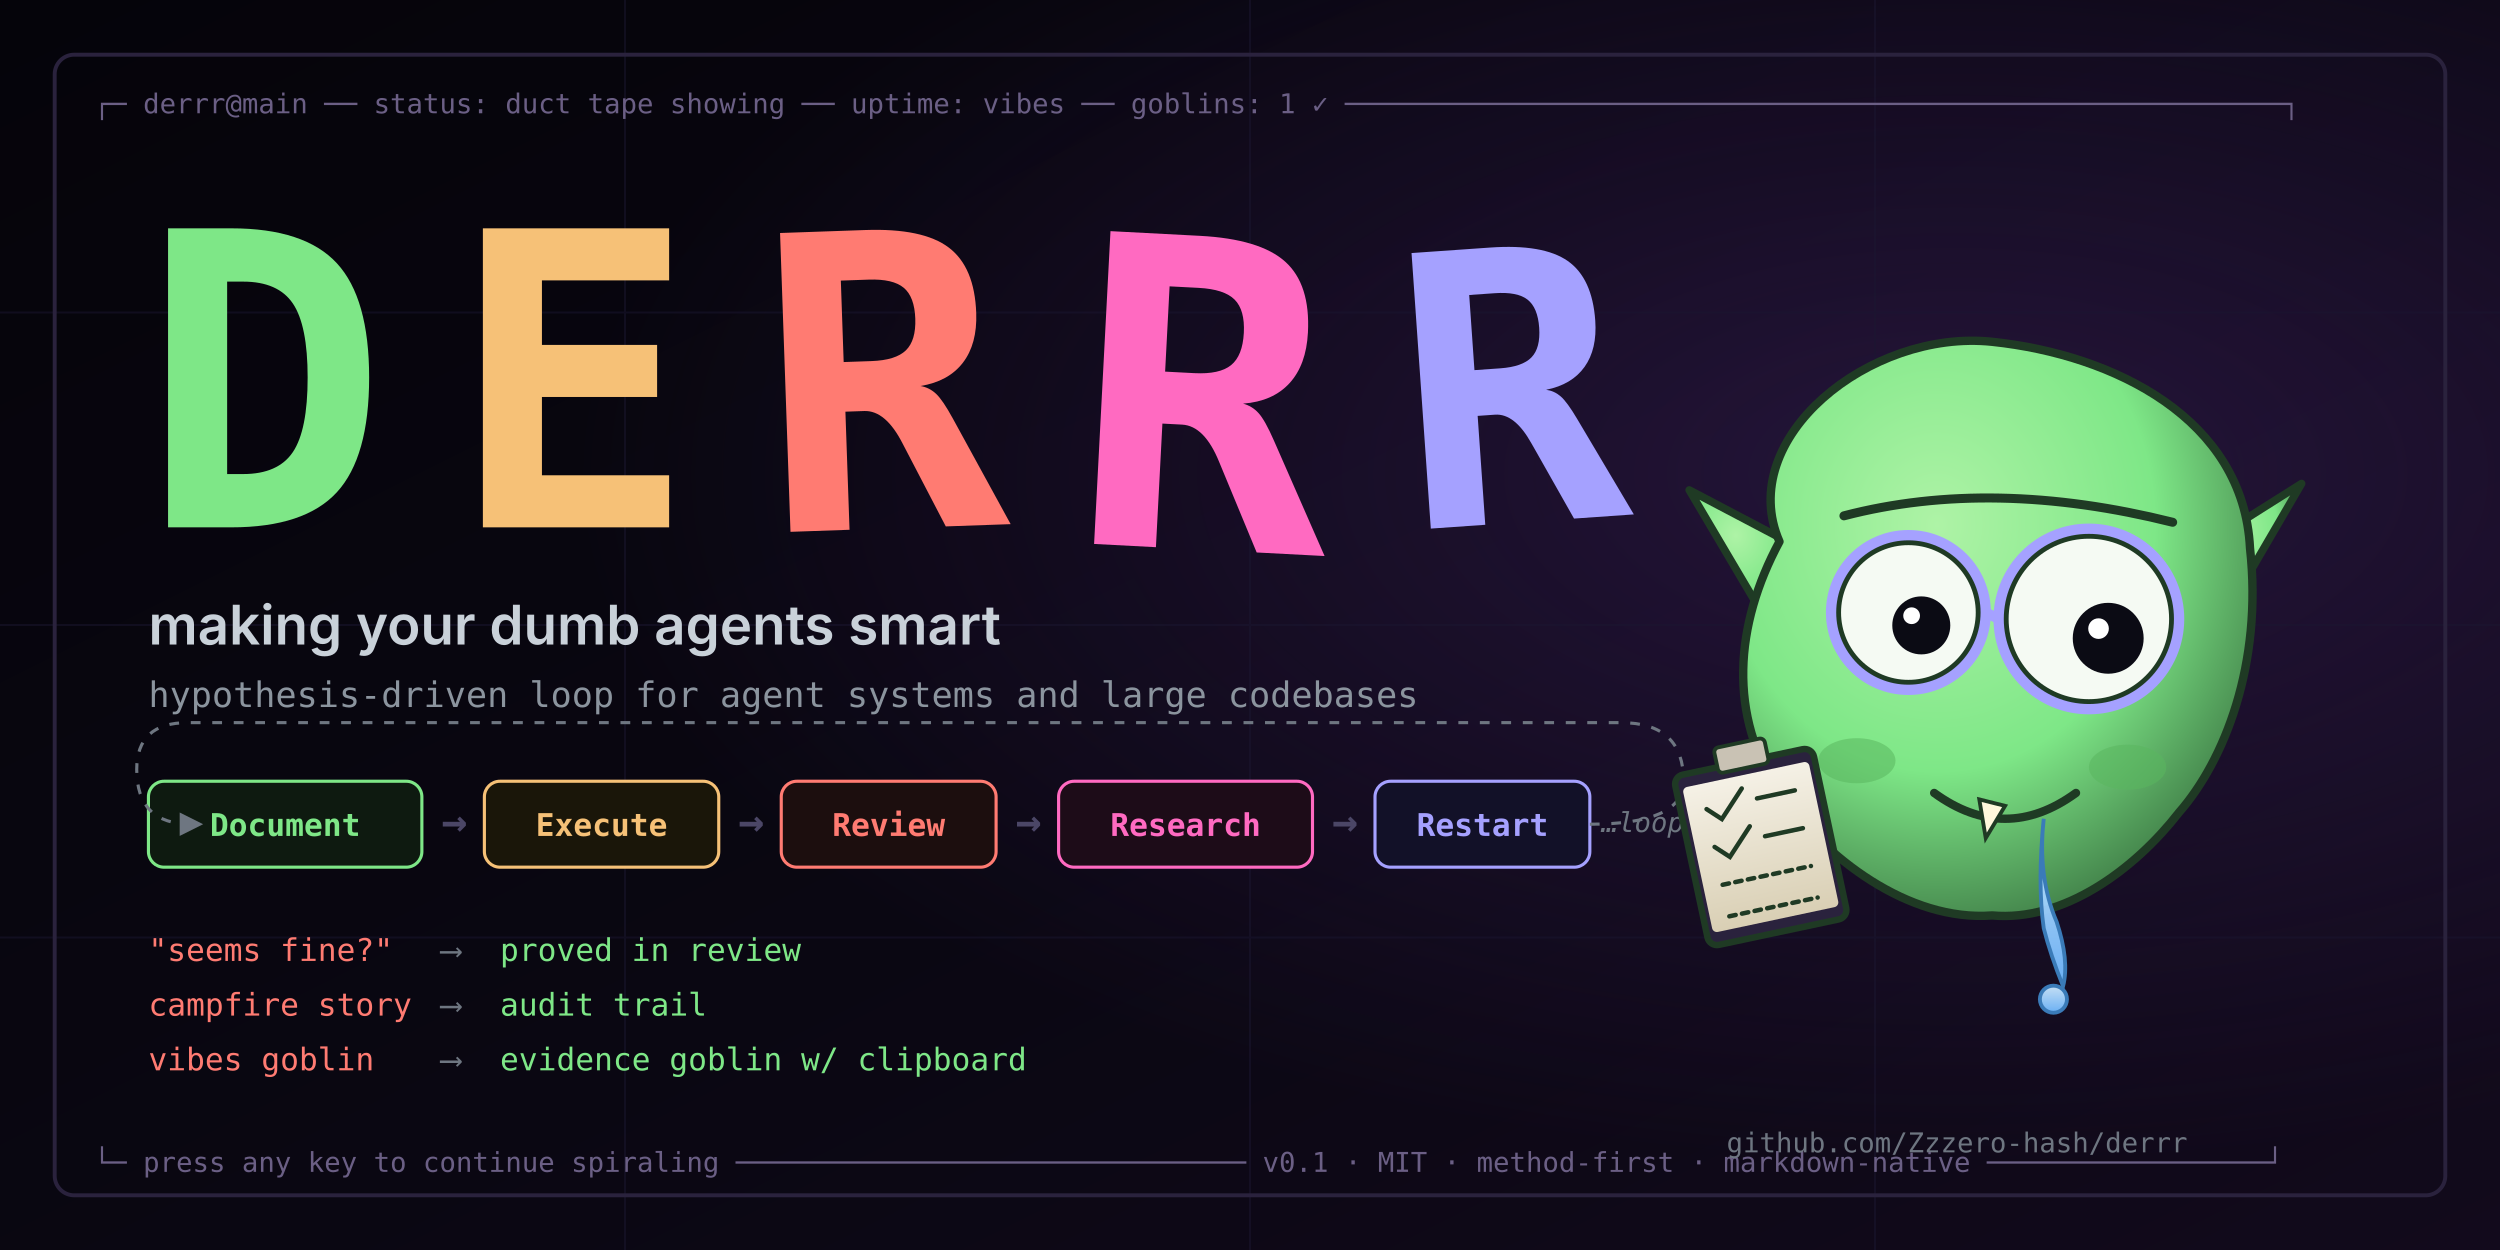
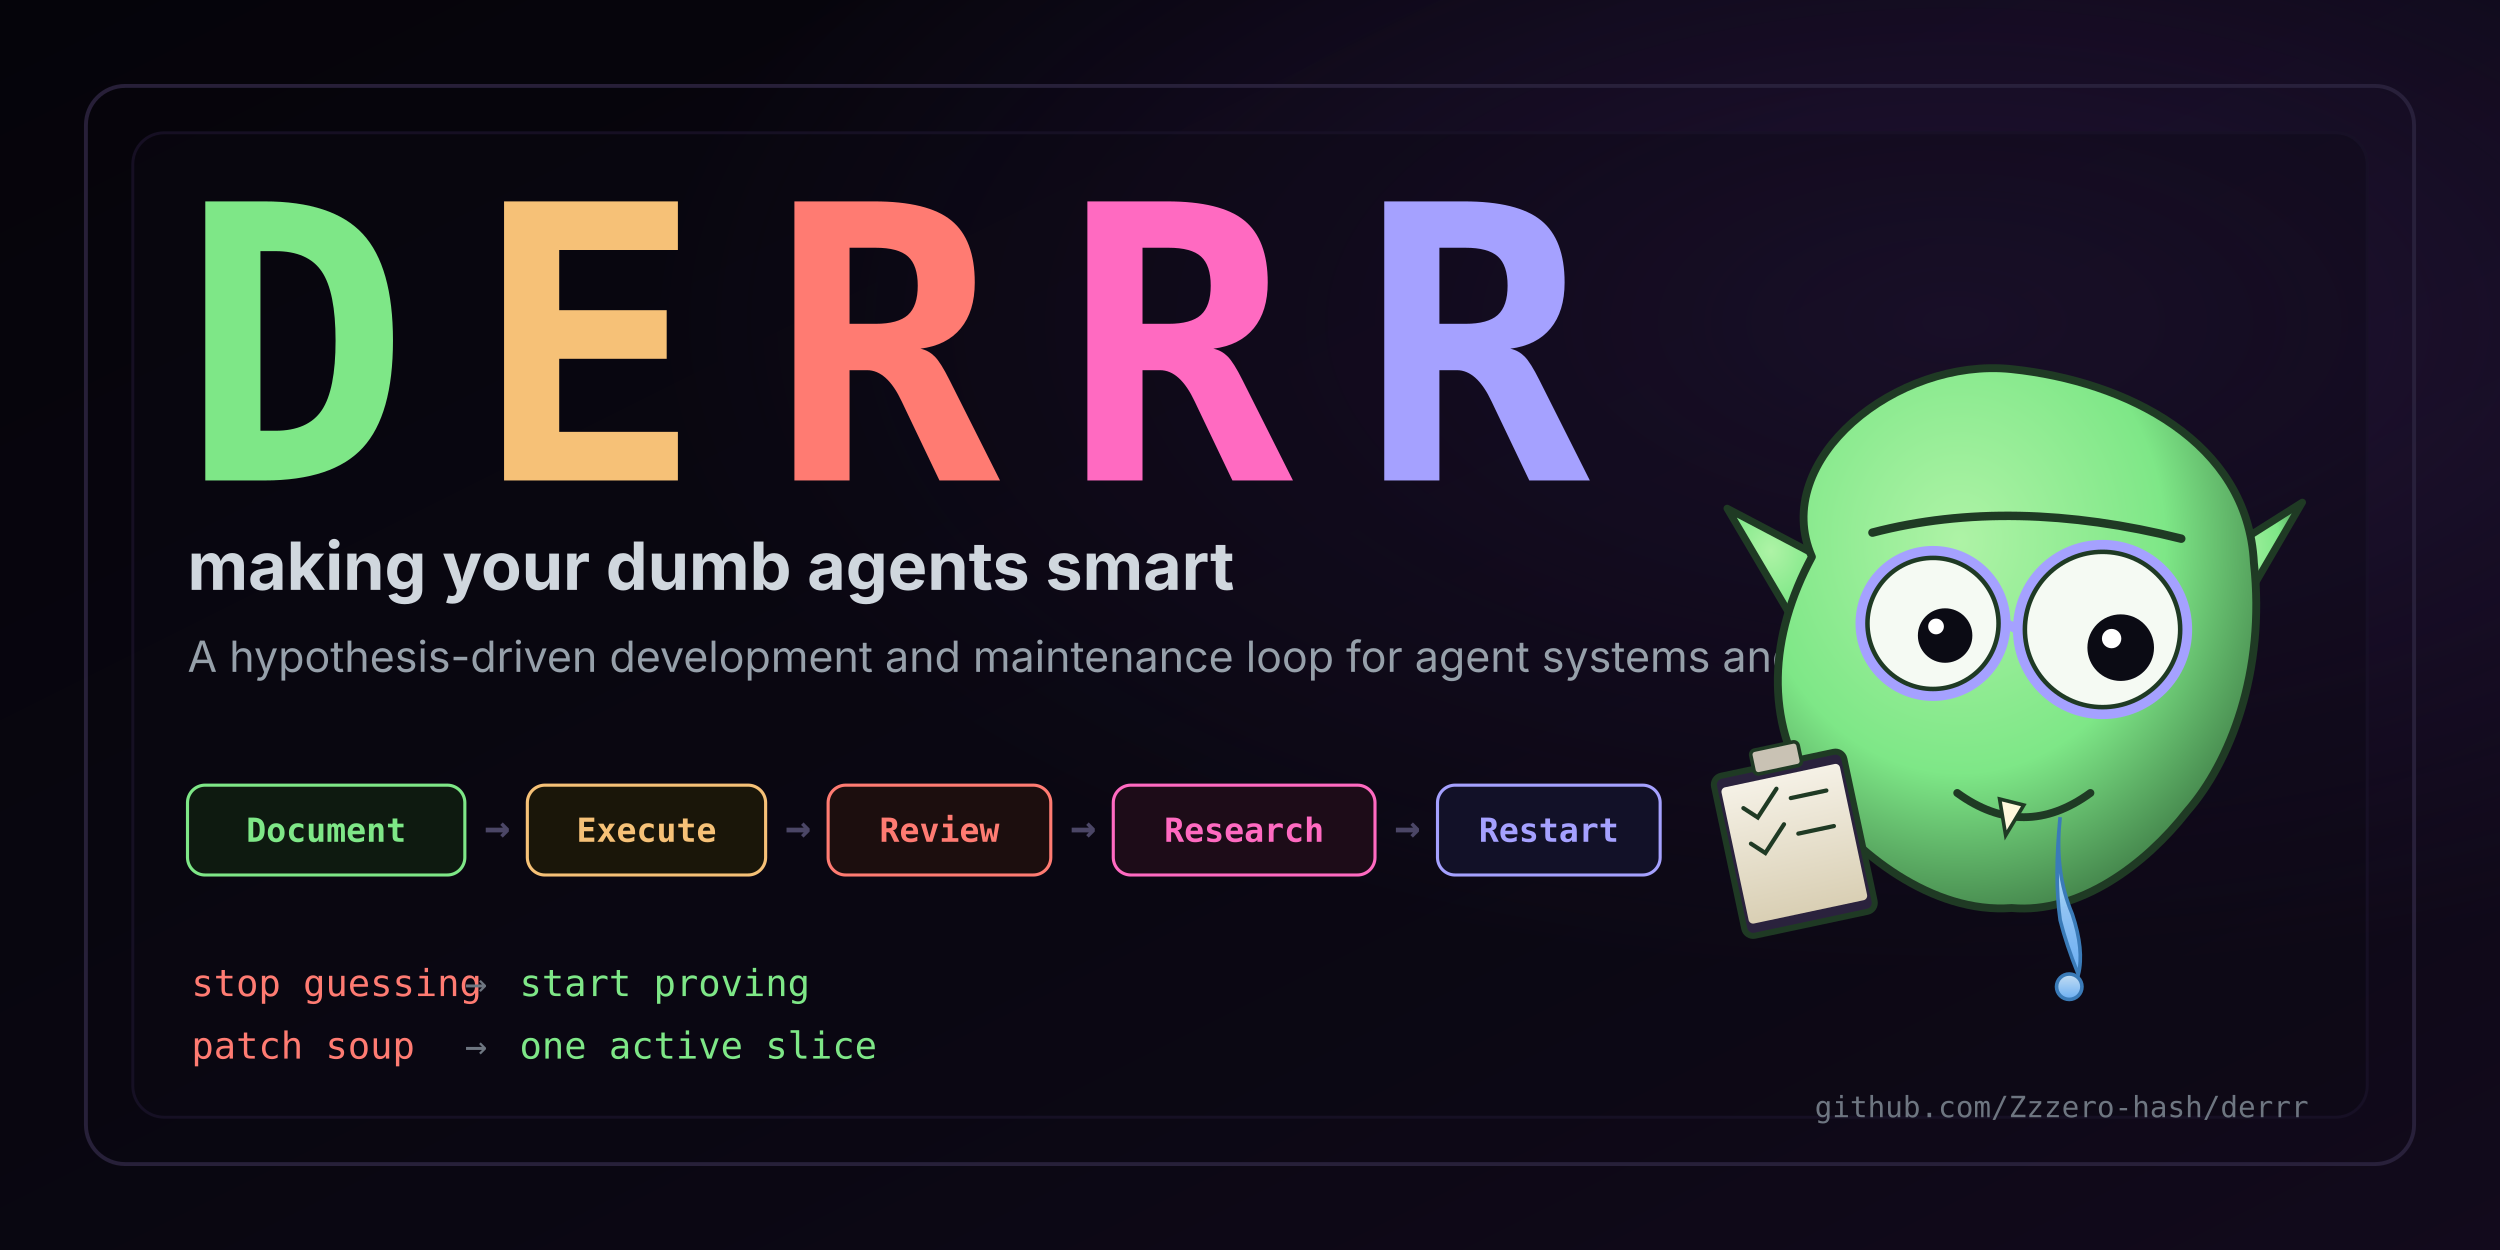
<svg xmlns="http://www.w3.org/2000/svg" viewBox="0 0 1280 640" role="img" aria-labelledby="derrrOgTitle derrrOgDesc">
  <defs>
-     <linearGradient id="ogBg" x1="0" y1="0" x2="1" y2="1">
+     <linearGradient id="bg" x1="0" y1="0" x2="1" y2="1">
      <stop offset="0%" stop-color="#05040a" />
-       <stop offset="55%" stop-color="#0a0712" />
+       <stop offset="58%" stop-color="#0a0712" />
      <stop offset="100%" stop-color="#120a1c" />
    </linearGradient>
-     <radialGradient id="ogGlow" cx="78%" cy="38%" r="55%">
-       <stop offset="0%" stop-color="#3a1f5a" stop-opacity="0.55" />
+     <radialGradient id="glow" cx="78%" cy="26%" r="52%">
+       <stop offset="0%" stop-color="#3a1f5a" stop-opacity="0.48" />
      <stop offset="100%" stop-color="#3a1f5a" stop-opacity="0" />
    </radialGradient>
-     <radialGradient id="ogSkin" cx="38%" cy="32%" r="78%">
+     <radialGradient id="skin" cx="38%" cy="32%" r="78%">
      <stop offset="0%" stop-color="#aef3a6" />
      <stop offset="55%" stop-color="#7ee787" />
      <stop offset="100%" stop-color="#356b3c" />
    </radialGradient>
-     <linearGradient id="ogDrool" x1="0" y1="0" x2="0" y2="1">
+     <linearGradient id="drool" x1="0" y1="0" x2="0" y2="1">
      <stop offset="0%" stop-color="#cfeaff" stop-opacity="0.95" />
      <stop offset="100%" stop-color="#6fb8ff" stop-opacity="0.95" />
    </linearGradient>
-     <linearGradient id="ogPaper" x1="0" y1="0" x2="0" y2="1">
+     <linearGradient id="paper" x1="0" y1="0" x2="0" y2="1">
      <stop offset="0%" stop-color="#f5f1e6" />
      <stop offset="100%" stop-color="#d9cfb4" />
    </linearGradient>
    <style>
      .mono { font-family: ui-monospace,"JetBrains Mono","Fira Code","SF Mono",Menlo,Consolas,monospace; }
      .sans { font-family: ui-sans-serif,system-ui,-apple-system,"Segoe UI",Inter,sans-serif; }
    </style>
  </defs>
-   <rect width="1280" height="640" fill="url(#ogBg)" />
-   <rect width="1280" height="640" fill="url(#ogGlow)" />
-   <g stroke="#1a1530" stroke-width="1" opacity="0.5">
-     <path d="M0 160H1280M0 320H1280M0 480H1280" />
-     <path d="M320 0V640M640 0V640M960 0V640" />
+   <rect width="1280" height="640" rx="0" fill="url(#bg)" />
+   <rect width="1280" height="640" rx="0" fill="url(#glow)" />
+   <g opacity="0.9">
+     <rect x="44" y="44" width="1192" height="552" rx="20" fill="none" stroke="#2a223d" stroke-width="2" />
+     <rect x="68" y="68" width="1144" height="504" rx="16" fill="#0b0915" fill-opacity="0.42" stroke="#171126" stroke-width="1.5" />
  </g>
-   <rect x="28" y="28" width="1224" height="584" rx="10" fill="none" stroke="#2a223d" stroke-width="2" />
-   <g class="mono" font-size="14" fill="#6b5f85">
-     <text x="48" y="58">┌─ derrr@main ── status: duct tape showing ── uptime: vibes ── goblins: 1 ✓ ─────────────────────────────────────────────────────────┐</text>
-     <text x="48" y="600">└─ press any key to continue spiraling ─────────────────────────────── v0.1 · MIT · method-first · markdown-native ─────────────────┘</text>
+   <g class="mono" font-weight="900" font-size="196" letter-spacing="-8">
+     <text x="92" y="246" fill="#7ee787">D</text>
+     <text x="242" y="246" fill="#f6c177">E</text>
+     <text x="394" y="246" fill="#ff7b72">R</text>
+     <text x="544" y="246" fill="#ff6ac1">R</text>
+     <text x="696" y="246" fill="#a5a1ff">R</text>
  </g>
-   <g class="mono" font-weight="900" font-size="210" letter-spacing="-8">
-     <text x="72" y="270" fill="#7ee787">D</text>
-     <text x="230" y="270" fill="#f6c177">E</text>
-     <text x="390" y="270" fill="#ff7b72" transform="rotate(-2 470 240)">R</text>
-     <text x="548" y="282" fill="#ff6ac1" transform="rotate(3 628 240)" font-size="220">R</text>
-     <text x="718" y="266" fill="#a5a1ff" transform="rotate(-4 798 240)" font-size="194">R</text>
+   <g class="sans" fill="#d0d7de">
+     <text x="96" y="302" font-size="34" font-weight="700">making your dumb agents smart</text>
+     <text x="96" y="344" font-size="22" fill="#96a0aa">A hypothesis-driven development and maintenance loop for agent systems and large codebases.</text>
  </g>
-   <g class="sans" font-size="28" fill="#c9d1d9" font-weight="600">
-     <text x="76" y="330">making your dumb agents smart</text>
-   </g>
-   <g class="mono" font-size="18" fill="#8b949e">
-     <text x="76" y="362">hypothesis-driven loop for agent systems and large codebases</text>
-   </g>
-   <g transform="translate(76 400)" class="mono" font-size="16" font-weight="700">
+   <g transform="translate(96 402)" class="mono" font-size="17" font-weight="700">
    <g>
-       <rect x="0" y="0" width="140" height="44" rx="8" fill="#0e1a10" stroke="#7ee787" stroke-width="1.6" />
-       <text x="70" y="28" text-anchor="middle" fill="#7ee787">Document</text>
+       <rect x="0" y="0" width="142" height="46" rx="9" fill="#0e1a10" stroke="#7ee787" stroke-width="1.6" />
+       <text x="71" y="29" text-anchor="middle" fill="#7ee787">Document</text>
    </g>
-     <text x="150" y="28" fill="#4b4666" font-size="22">→</text>
-     <g transform="translate(172 0)">
-       <rect x="0" y="0" width="120" height="44" rx="8" fill="#1a1609" stroke="#f6c177" stroke-width="1.6" />
-       <text x="60" y="28" text-anchor="middle" fill="#f6c177">Execute</text>
+     <text x="152" y="29" fill="#4b4666" font-size="22">→</text>
+     <g transform="translate(174 0)">
+       <rect x="0" y="0" width="122" height="46" rx="9" fill="#1a1609" stroke="#f6c177" stroke-width="1.6" />
+       <text x="61" y="29" text-anchor="middle" fill="#f6c177">Execute</text>
    </g>
-     <text x="302" y="28" fill="#4b4666" font-size="22">→</text>
-     <g transform="translate(324 0)">
-       <rect x="0" y="0" width="110" height="44" rx="8" fill="#1c0e0e" stroke="#ff7b72" stroke-width="1.6" />
-       <text x="55" y="28" text-anchor="middle" fill="#ff7b72">Review</text>
+     <text x="306" y="29" fill="#4b4666" font-size="22">→</text>
+     <g transform="translate(328 0)">
+       <rect x="0" y="0" width="114" height="46" rx="9" fill="#1c0e0e" stroke="#ff7b72" stroke-width="1.6" />
+       <text x="57" y="29" text-anchor="middle" fill="#ff7b72">Review</text>
    </g>
-     <text x="444" y="28" fill="#4b4666" font-size="22">→</text>
-     <g transform="translate(466 0)">
-       <rect x="0" y="0" width="130" height="44" rx="8" fill="#1d0c18" stroke="#ff6ac1" stroke-width="1.6" />
-       <text x="65" y="28" text-anchor="middle" fill="#ff6ac1">Research</text>
+     <text x="452" y="29" fill="#4b4666" font-size="22">→</text>
+     <g transform="translate(474 0)">
+       <rect x="0" y="0" width="134" height="46" rx="9" fill="#1d0c18" stroke="#ff6ac1" stroke-width="1.6" />
+       <text x="67" y="29" text-anchor="middle" fill="#ff6ac1">Research</text>
    </g>
-     <text x="606" y="28" fill="#4b4666" font-size="22">→</text>
-     <g transform="translate(628 0)">
-       <rect x="0" y="0" width="110" height="44" rx="8" fill="#121128" stroke="#a5a1ff" stroke-width="1.6" />
-       <text x="55" y="28" text-anchor="middle" fill="#a5a1ff">Restart</text>
+     <text x="618" y="29" fill="#4b4666" font-size="22">→</text>
+     <g transform="translate(640 0)">
+       <rect x="0" y="0" width="114" height="46" rx="9" fill="#121128" stroke="#a5a1ff" stroke-width="1.6" />
+       <text x="57" y="29" text-anchor="middle" fill="#a5a1ff">Restart</text>
    </g>
  </g>
-   <g stroke="#6e7681" stroke-width="1.6" fill="none">
-     <path d="M814 422 Q862 422 862 400 Q862 370 830 370 L96 370 Q70 370 70 394 Q70 422 98 422" stroke-dasharray="5 6" />
-     <polygon points="92,416 104,422 92,428" fill="#6e7681" stroke="none" />
+   <g class="mono" font-size="19">
+     <text x="98" y="510" fill="#ff7b72">stop guessing</text>
+     <text x="238" y="510" fill="#6e7681">→</text>
+     <text x="266" y="510" fill="#7ee787">start proving</text>
+     <text x="98" y="542" fill="#ff7b72">patch soup</text>
+     <text x="238" y="542" fill="#6e7681">→</text>
+     <text x="266" y="542" fill="#7ee787">one active slice</text>
  </g>
-   <text x="820" y="426" class="mono" font-size="14" fill="#6e7681" font-style="italic">…loop</text>
-   <g class="mono" font-size="16" transform="translate(76 492)">
-     <text x="0" y="0" fill="#ff7b72">"seems fine?"</text>
-     <text x="150" y="0" fill="#6e7681">⟶</text>
-     <text x="180" y="0" fill="#7ee787">proved in review</text>
-     <text x="0" y="28" fill="#ff7b72">campfire story</text>
-     <text x="150" y="28" fill="#6e7681">⟶</text>
-     <text x="180" y="28" fill="#7ee787">audit trail</text>
-     <text x="0" y="56" fill="#ff7b72">vibes goblin</text>
-     <text x="150" y="56" fill="#6e7681">⟶</text>
-     <text x="180" y="56" fill="#7ee787">evidence goblin w/ clipboard</text>
-   </g>
-   <g transform="translate(1020 340) scale(1.65)">
-     <path d="M-68,-10 L-94,-54 L-56,-34 Z" fill="url(#ogSkin)" stroke="#1f3a24" stroke-width="2.4" stroke-linejoin="round" />
-     <path d="M68,-8   L96,-56  L58,-32 Z" fill="url(#ogSkin)" stroke="#1f3a24" stroke-width="2.4" stroke-linejoin="round" />
-     <path d="M-66,-38 C-80,-70 -38,-104 0,-100 C38,-96 78,-76 80,-36 C84,0 72,30 58,46 C44,64 22,80 0,78 C-26,80 -52,60 -66,40 C-82,16 -80,-12 -66,-38 Z" fill="url(#ogSkin)" stroke="#1f3a24" stroke-width="2.6" stroke-linejoin="round" />
-     <ellipse cx="-42" cy="30" rx="12" ry="7" fill="#5ab65f" opacity="0.55" />
-     <ellipse cx="42" cy="32" rx="12" ry="7" fill="#5ab65f" opacity="0.55" />
+   <g transform="translate(1030 344) scale(1.55)">
+     <path d="M-68,-10 L-94,-54 L-56,-34 Z" fill="url(#skin)" stroke="#1f3a24" stroke-width="2.4" stroke-linejoin="round" />
+     <path d="M68,-8 L96,-56 L58,-32 Z" fill="url(#skin)" stroke="#1f3a24" stroke-width="2.4" stroke-linejoin="round" />
+     <path d="M-66,-38 C-80,-70 -38,-104 0,-100 C38,-96 78,-76 80,-36 C84,0 72,30 58,46 C44,64 22,80 0,78 C-26,80 -52,60 -66,40 C-82,16 -80,-12 -66,-38 Z" fill="url(#skin)" stroke="#1f3a24" stroke-width="2.6" stroke-linejoin="round" />
    <circle cx="-26" cy="-16" r="22" fill="#f5faf3" stroke="#1f3a24" stroke-width="2.2" />
    <circle cx="30" cy="-14" r="26" fill="#f5faf3" stroke="#1f3a24" stroke-width="2.2" />
    <circle cx="-22" cy="-12" r="9" fill="#0b0b14" />
    <circle cx="36" cy="-8" r="11" fill="#0b0b14" />
    <circle cx="-25" cy="-15" r="2.6" fill="#ffffff" />
    <circle cx="33" cy="-11" r="3.2" fill="#ffffff" />
    <g fill="none" stroke="#a5a1ff" stroke-width="3.2">
      <circle cx="-26" cy="-16" r="24" />
      <circle cx="30" cy="-14" r="28" />
      <path d="M-2,-16 L2,-14" />
    </g>
    <path d="M-46,-46 Q0,-58 56,-44" stroke="#1f3a24" stroke-width="2.8" fill="none" stroke-linecap="round" />
    <path d="M-18,40 Q4,56 26,40" stroke="#1f3a24" stroke-width="2.6" fill="none" stroke-linecap="round" />
    <path d="M-4,42 L-2,54 L4,44 Z" fill="#fff8dc" stroke="#1f3a24" stroke-width="1.2" />
-     <path d="M16,48 Q14,66 20,80 Q24,92 22,100 Q18,90 16,82 Q14,68 16,48 Z" fill="url(#ogDrool)" stroke="#3a7bb8" stroke-width="1.2" />
-     <circle cx="19" cy="104" r="4.2" fill="url(#ogDrool)" stroke="#3a7bb8" stroke-width="1.2" />
+     <path d="M16,48 Q14,66 20,80 Q24,92 22,100 Q18,90 16,82 Q14,68 16,48 Z" fill="url(#drool)" stroke="#3a7bb8" stroke-width="1.2" />
+     <circle cx="19" cy="104" r="4.2" fill="url(#drool)" stroke="#3a7bb8" stroke-width="1.2" />
    <g transform="translate(-92 58) rotate(-12)">
      <rect x="-2" y="-24" width="44" height="54" rx="3" fill="#2a223d" stroke="#1f3a24" stroke-width="2" />
-       <rect x="0" y="-20" width="40" height="46" rx="1.5" fill="url(#ogPaper)" />
+       <rect x="0" y="-20" width="40" height="46" rx="1.5" fill="url(#paper)" />
      <rect x="12" y="-30" width="16" height="8" rx="1.5" fill="#c9c2b4" stroke="#1f3a24" stroke-width="1.2" />
      <g stroke="#1f3a24" stroke-width="1.4" stroke-linecap="round" fill="none">
        <path d="M6,-12 L10,-8 L18,-16" />
        <path d="M22,-12 L34,-12" />
        <path d="M6,0 L10,4 L18,-4" />
        <path d="M22,0 L34,0" />
-         <path d="M6,12 L34,12" stroke-dasharray="2 2" />
-         <path d="M6,22 L34,22" stroke-dasharray="2 2" />
      </g>
    </g>
  </g>
-   <g class="mono" font-size="14" fill="#6e7681">
-     <text x="1120" y="590" text-anchor="end">github.com/Zzzero-hash/derrr</text>
-   </g>
+   <text x="1182" y="572" text-anchor="end" class="mono" font-size="15" fill="#6e7681">github.com/Zzzero-hash/derrr</text>
</svg>
